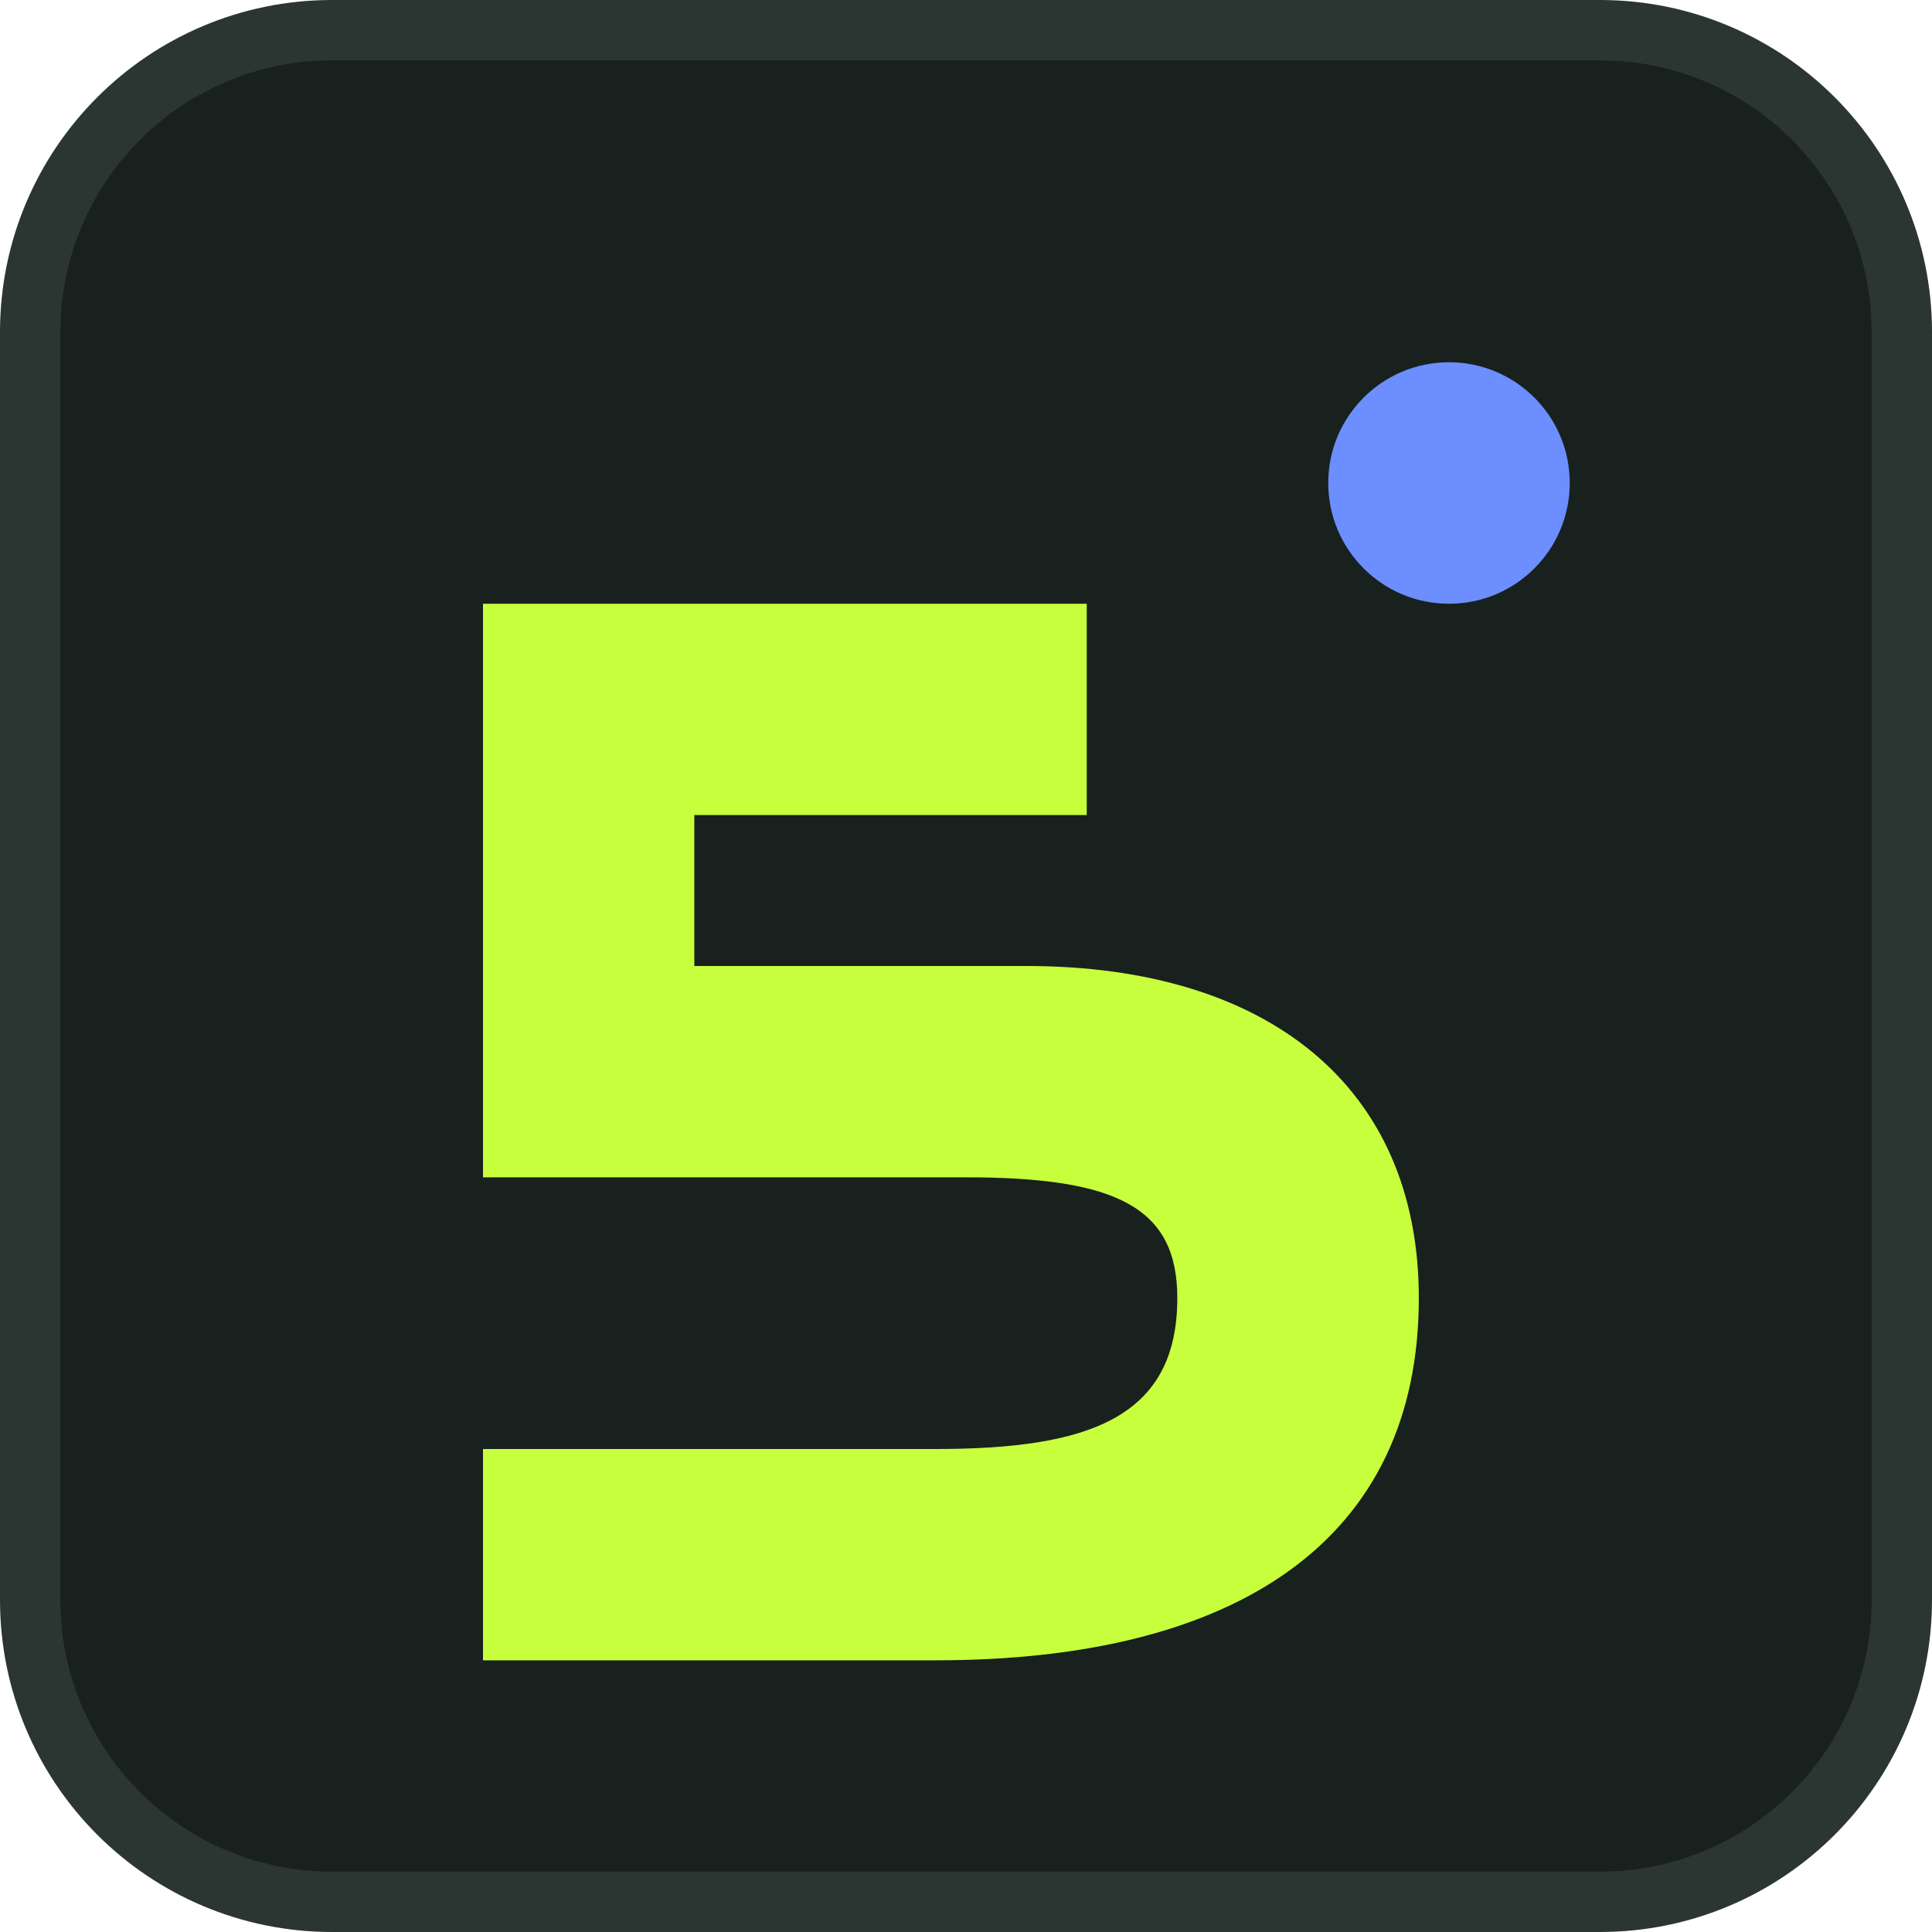
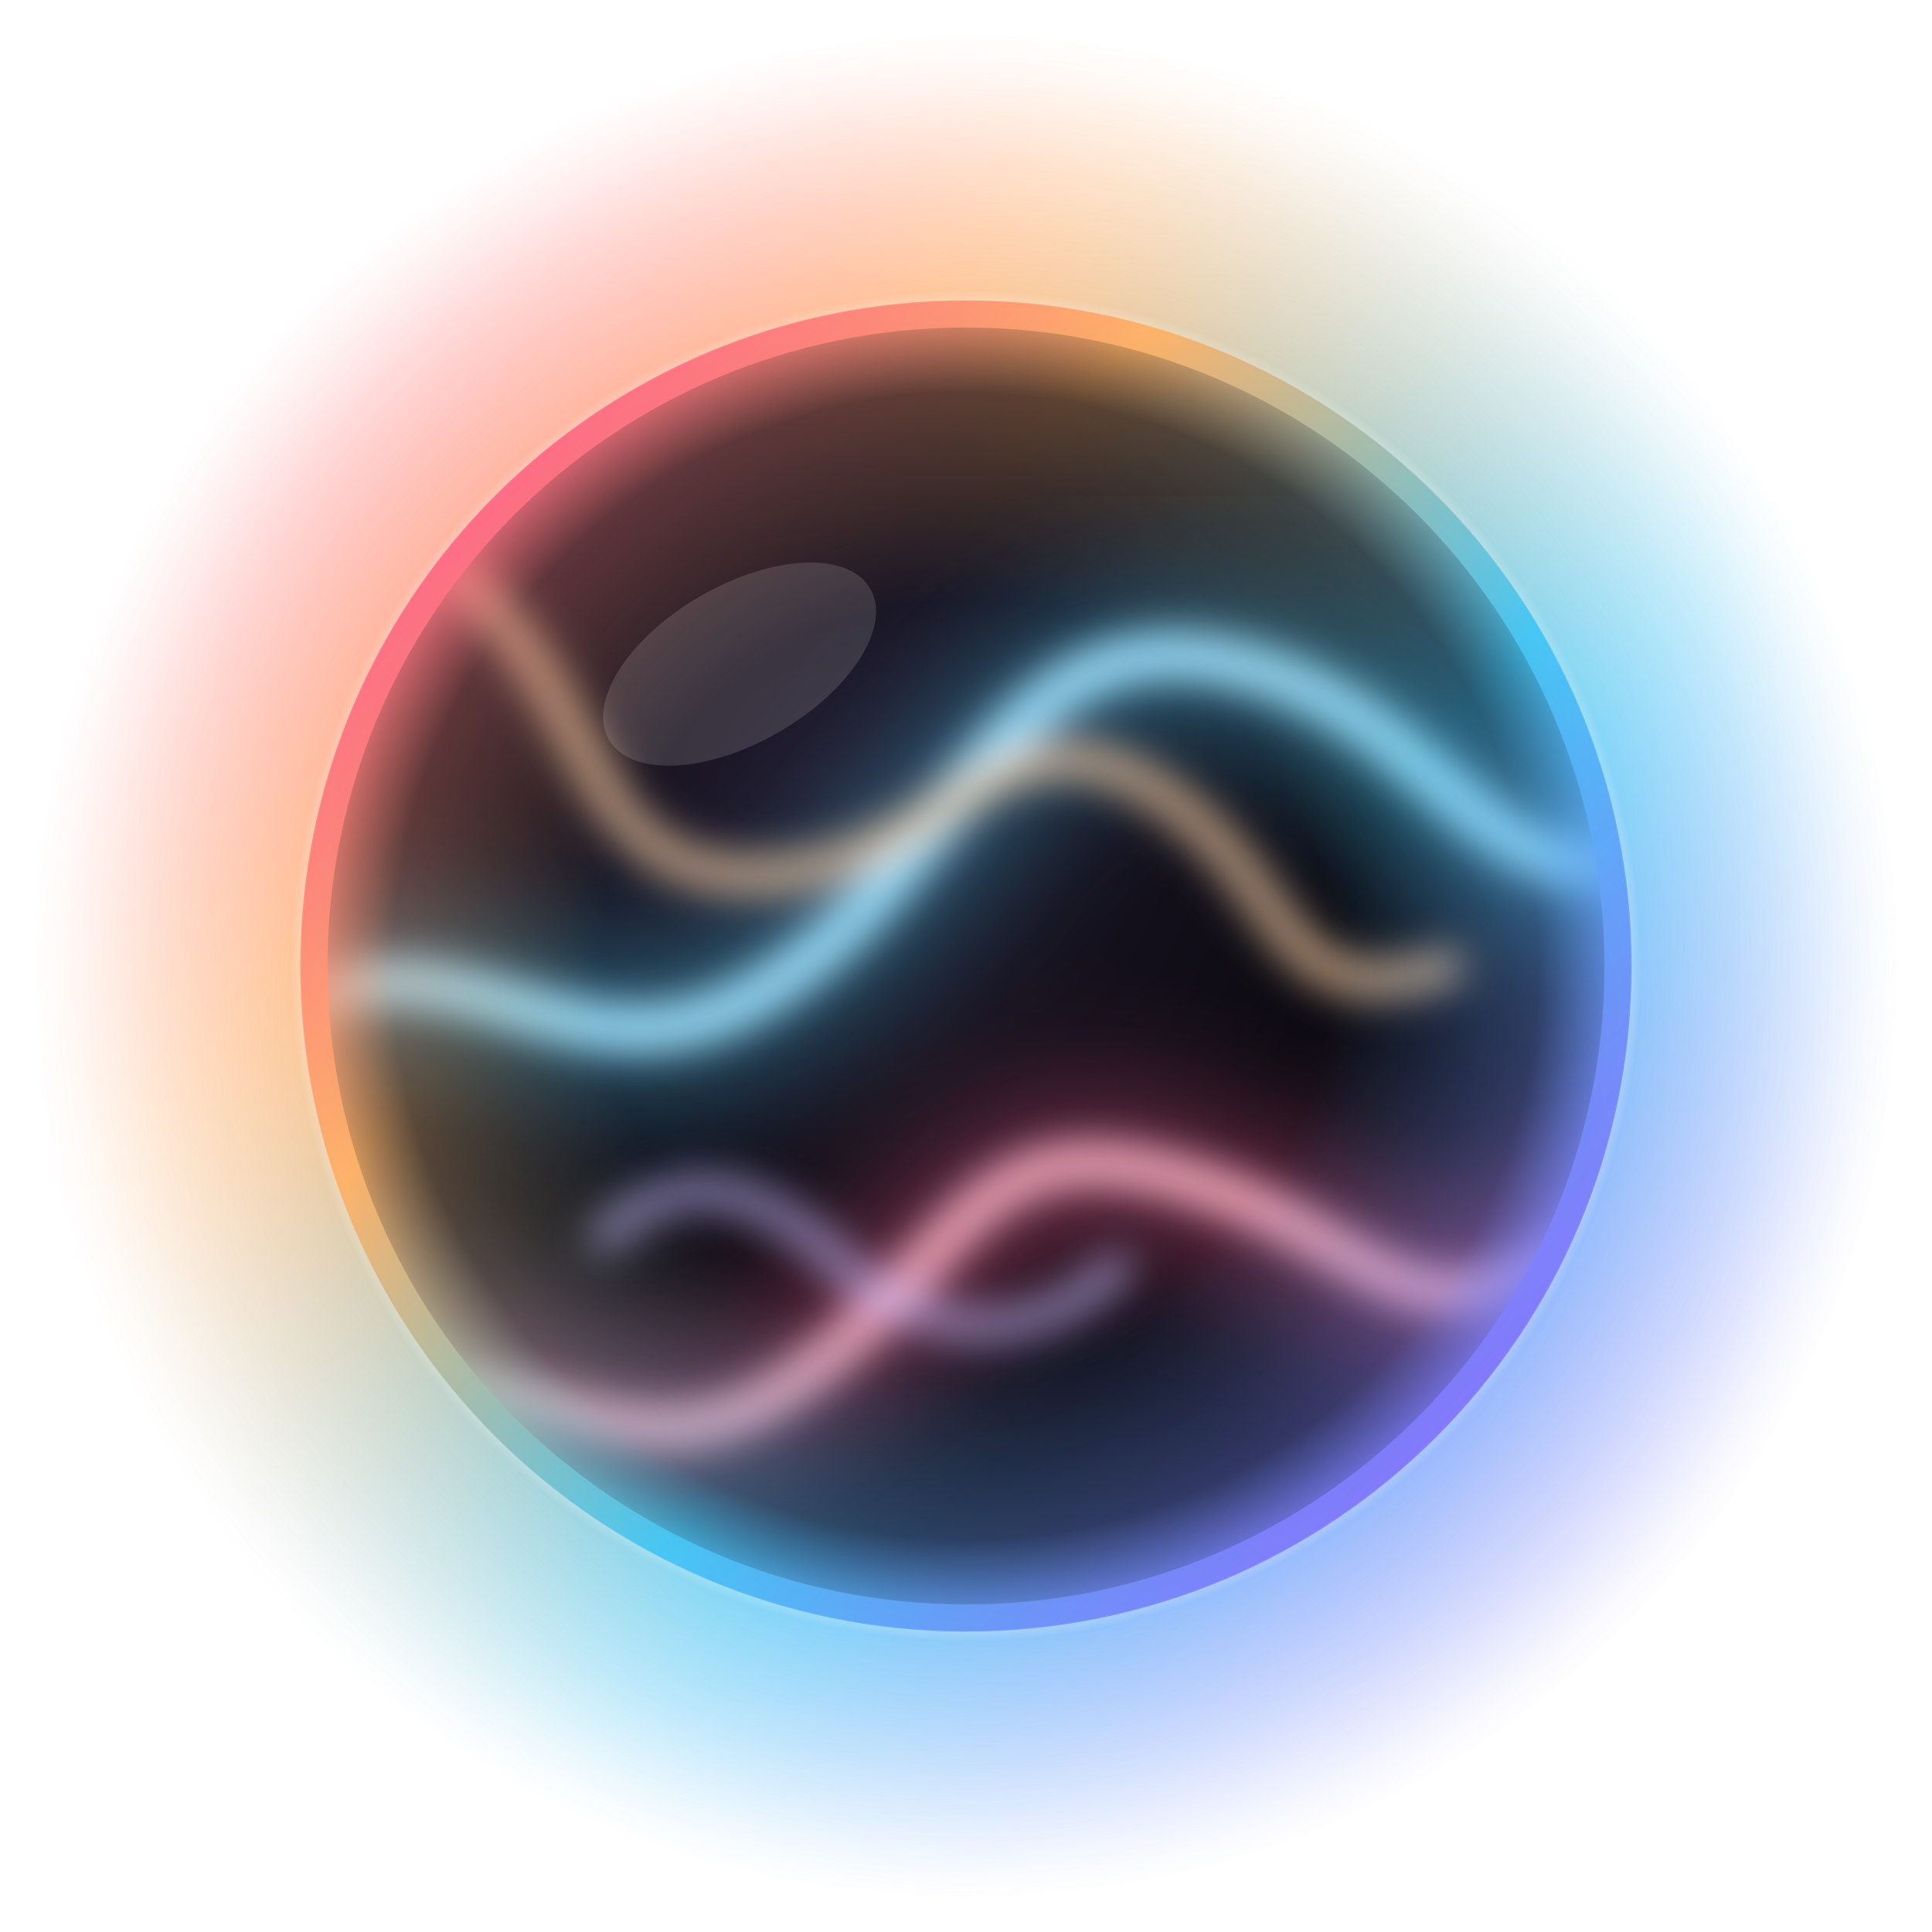
- <svg xmlns="http://www.w3.org/2000/svg" viewBox="0 0 64 64">
-   <rect x="1" y="1" width="62" height="62" rx="10" fill="#18211E" stroke="#2B3531" stroke-width="2" />
-   <path d="M16 20h20v7H23v5h11c8 0 13 4 13 11 0 8-6 12-16 12H16v-7h15c5 0 8-1 8-5 0-3-2-4-7-4H16V20Z" fill="#C8FF3D" />
-   <circle cx="48" cy="16" r="4" fill="#6D8EFF" />
+ <svg xmlns="http://www.w3.org/2000/svg" viewBox="0 0 64 64" role="img" aria-label="Sultan Alfaifi">
+   <defs>
+     <linearGradient id="light" x1="0.08" y1="0.1" x2="0.92" y2="0.9">
+       <stop offset="0" stop-color="#FF5C8D" />
+       <stop offset="0.3" stop-color="#FFB46A" />
+       <stop offset="0.62" stop-color="#47C8F5" />
+       <stop offset="1" stop-color="#8F6BFF" />
+     </linearGradient>
+     <radialGradient id="glow-mask" cx="0.5" cy="0.5" r="0.5">
+       <stop offset="0.66" stop-color="#fff" stop-opacity="0" />
+       <stop offset="0.72" stop-color="#fff" stop-opacity="0.9" />
+       <stop offset="1" stop-color="#fff" stop-opacity="0" />
+     </radialGradient>
+     <radialGradient id="rim-mask" cx="0.5" cy="0.5" r="0.5">
+       <stop offset="0.55" stop-color="#fff" stop-opacity="0" />
+       <stop offset="0.86" stop-color="#fff" stop-opacity="0.32" />
+       <stop offset="1" stop-color="#fff" stop-opacity="1" />
+     </radialGradient>
+     <radialGradient id="core" cx="0.4" cy="0.36" r="0.66">
+       <stop offset="0" stop-color="#211A2C" />
+       <stop offset="0.6" stop-color="#0B0A11" />
+       <stop offset="1" stop-color="#151021" />
+     </radialGradient>
+     <mask id="glow-m">
+       <circle cx="32" cy="32" r="31" fill="url(#glow-mask)" />
+     </mask>
+     <mask id="rim-m">
+       <circle cx="32" cy="32" r="22" fill="url(#rim-mask)" />
+     </mask>
+     <filter id="blur-l" x="-20%" y="-20%" width="140%" height="140%">
+       <feGaussianBlur stdDeviation="2.2" />
+     </filter>
+     <filter id="blur-s" x="-20%" y="-20%" width="140%" height="140%">
+       <feGaussianBlur stdDeviation="0.7" />
+     </filter>
+     <clipPath id="sphere">
+       <circle cx="32" cy="32" r="22" />
+     </clipPath>
+   </defs>
+   <circle cx="32" cy="32" r="31" fill="url(#light)" mask="url(#glow-m)" filter="url(#blur-l)" opacity="0.75" />
+   <circle cx="32" cy="32" r="22" fill="url(#core)" />
+   <g clip-path="url(#sphere)" fill="none" stroke-linecap="round">
+     <g filter="url(#blur-l)" opacity="0.45" stroke-width="4">
+       <path d="M6 36c8-8 12 1 19-3s8-13 16-11 8 10 17 5" stroke="#47C8F5" />
+       <path d="M10 48c6-5 10 2 16-2s6-9 13-7 8 7 15 1" stroke="#FF5C8D" />
+     </g>
+     <g filter="url(#blur-s)">
+       <path d="M6 36c8-8 12 1 19-3s8-13 16-11 8 10 17 5" stroke="#9FE3FF" stroke-width="1.5" />
+       <path d="M10 48c6-5 10 2 16-2s6-9 13-7 8 7 15 1" stroke="#FFB3C8" stroke-width="1.3" />
+       <path d="M15 19c5 4 4 10 10 10s8-6 13-3 4 8 10 6" stroke="#FFD3A8" stroke-width="1.1" opacity="0.8" />
+       <path d="M20 41c3-3 6-1 8 1s6 3 9 0" stroke="#C9BEFF" stroke-width="1" opacity="0.7" />
+     </g>
+   </g>
+   <circle cx="32" cy="32" r="22" fill="url(#light)" mask="url(#rim-m)" />
+   <circle cx="32" cy="32" r="21.6" fill="none" stroke="url(#light)" stroke-width="0.9" opacity="0.9" />
+   <ellipse cx="24.5" cy="22" rx="5" ry="2.6" fill="#FFFAF4" opacity="0.14" transform="rotate(-30 24.5 22)" />
</svg>
